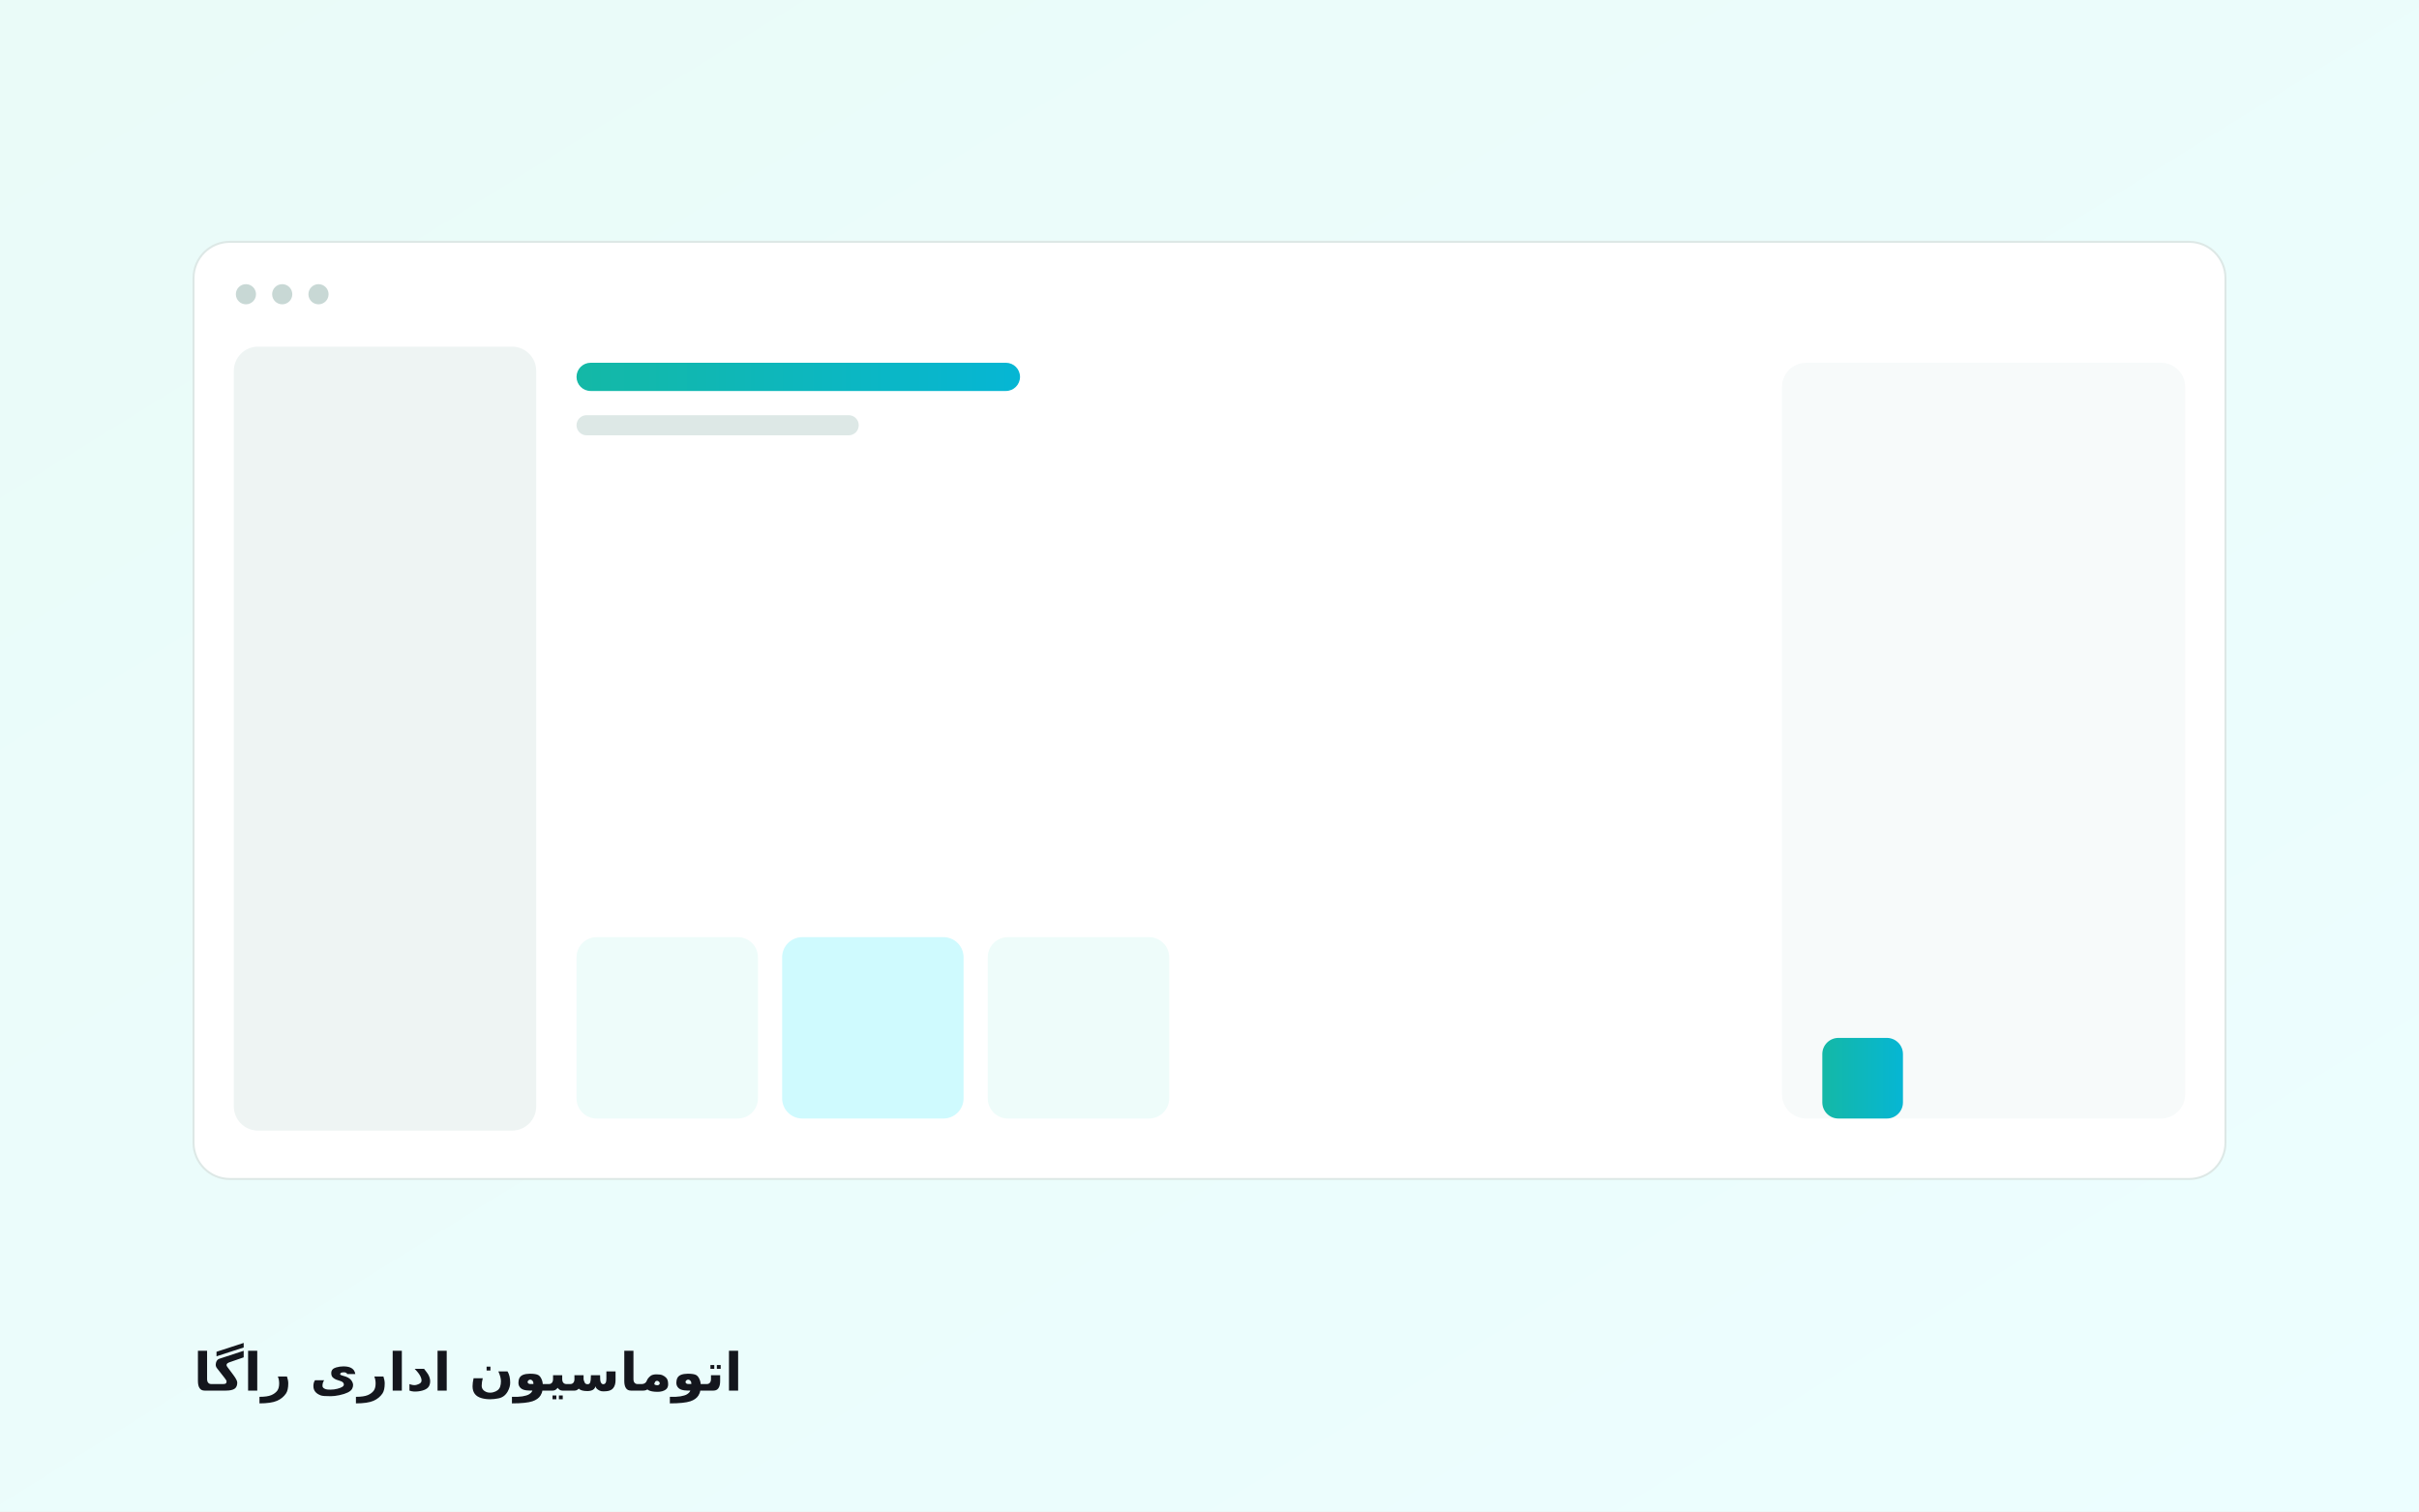
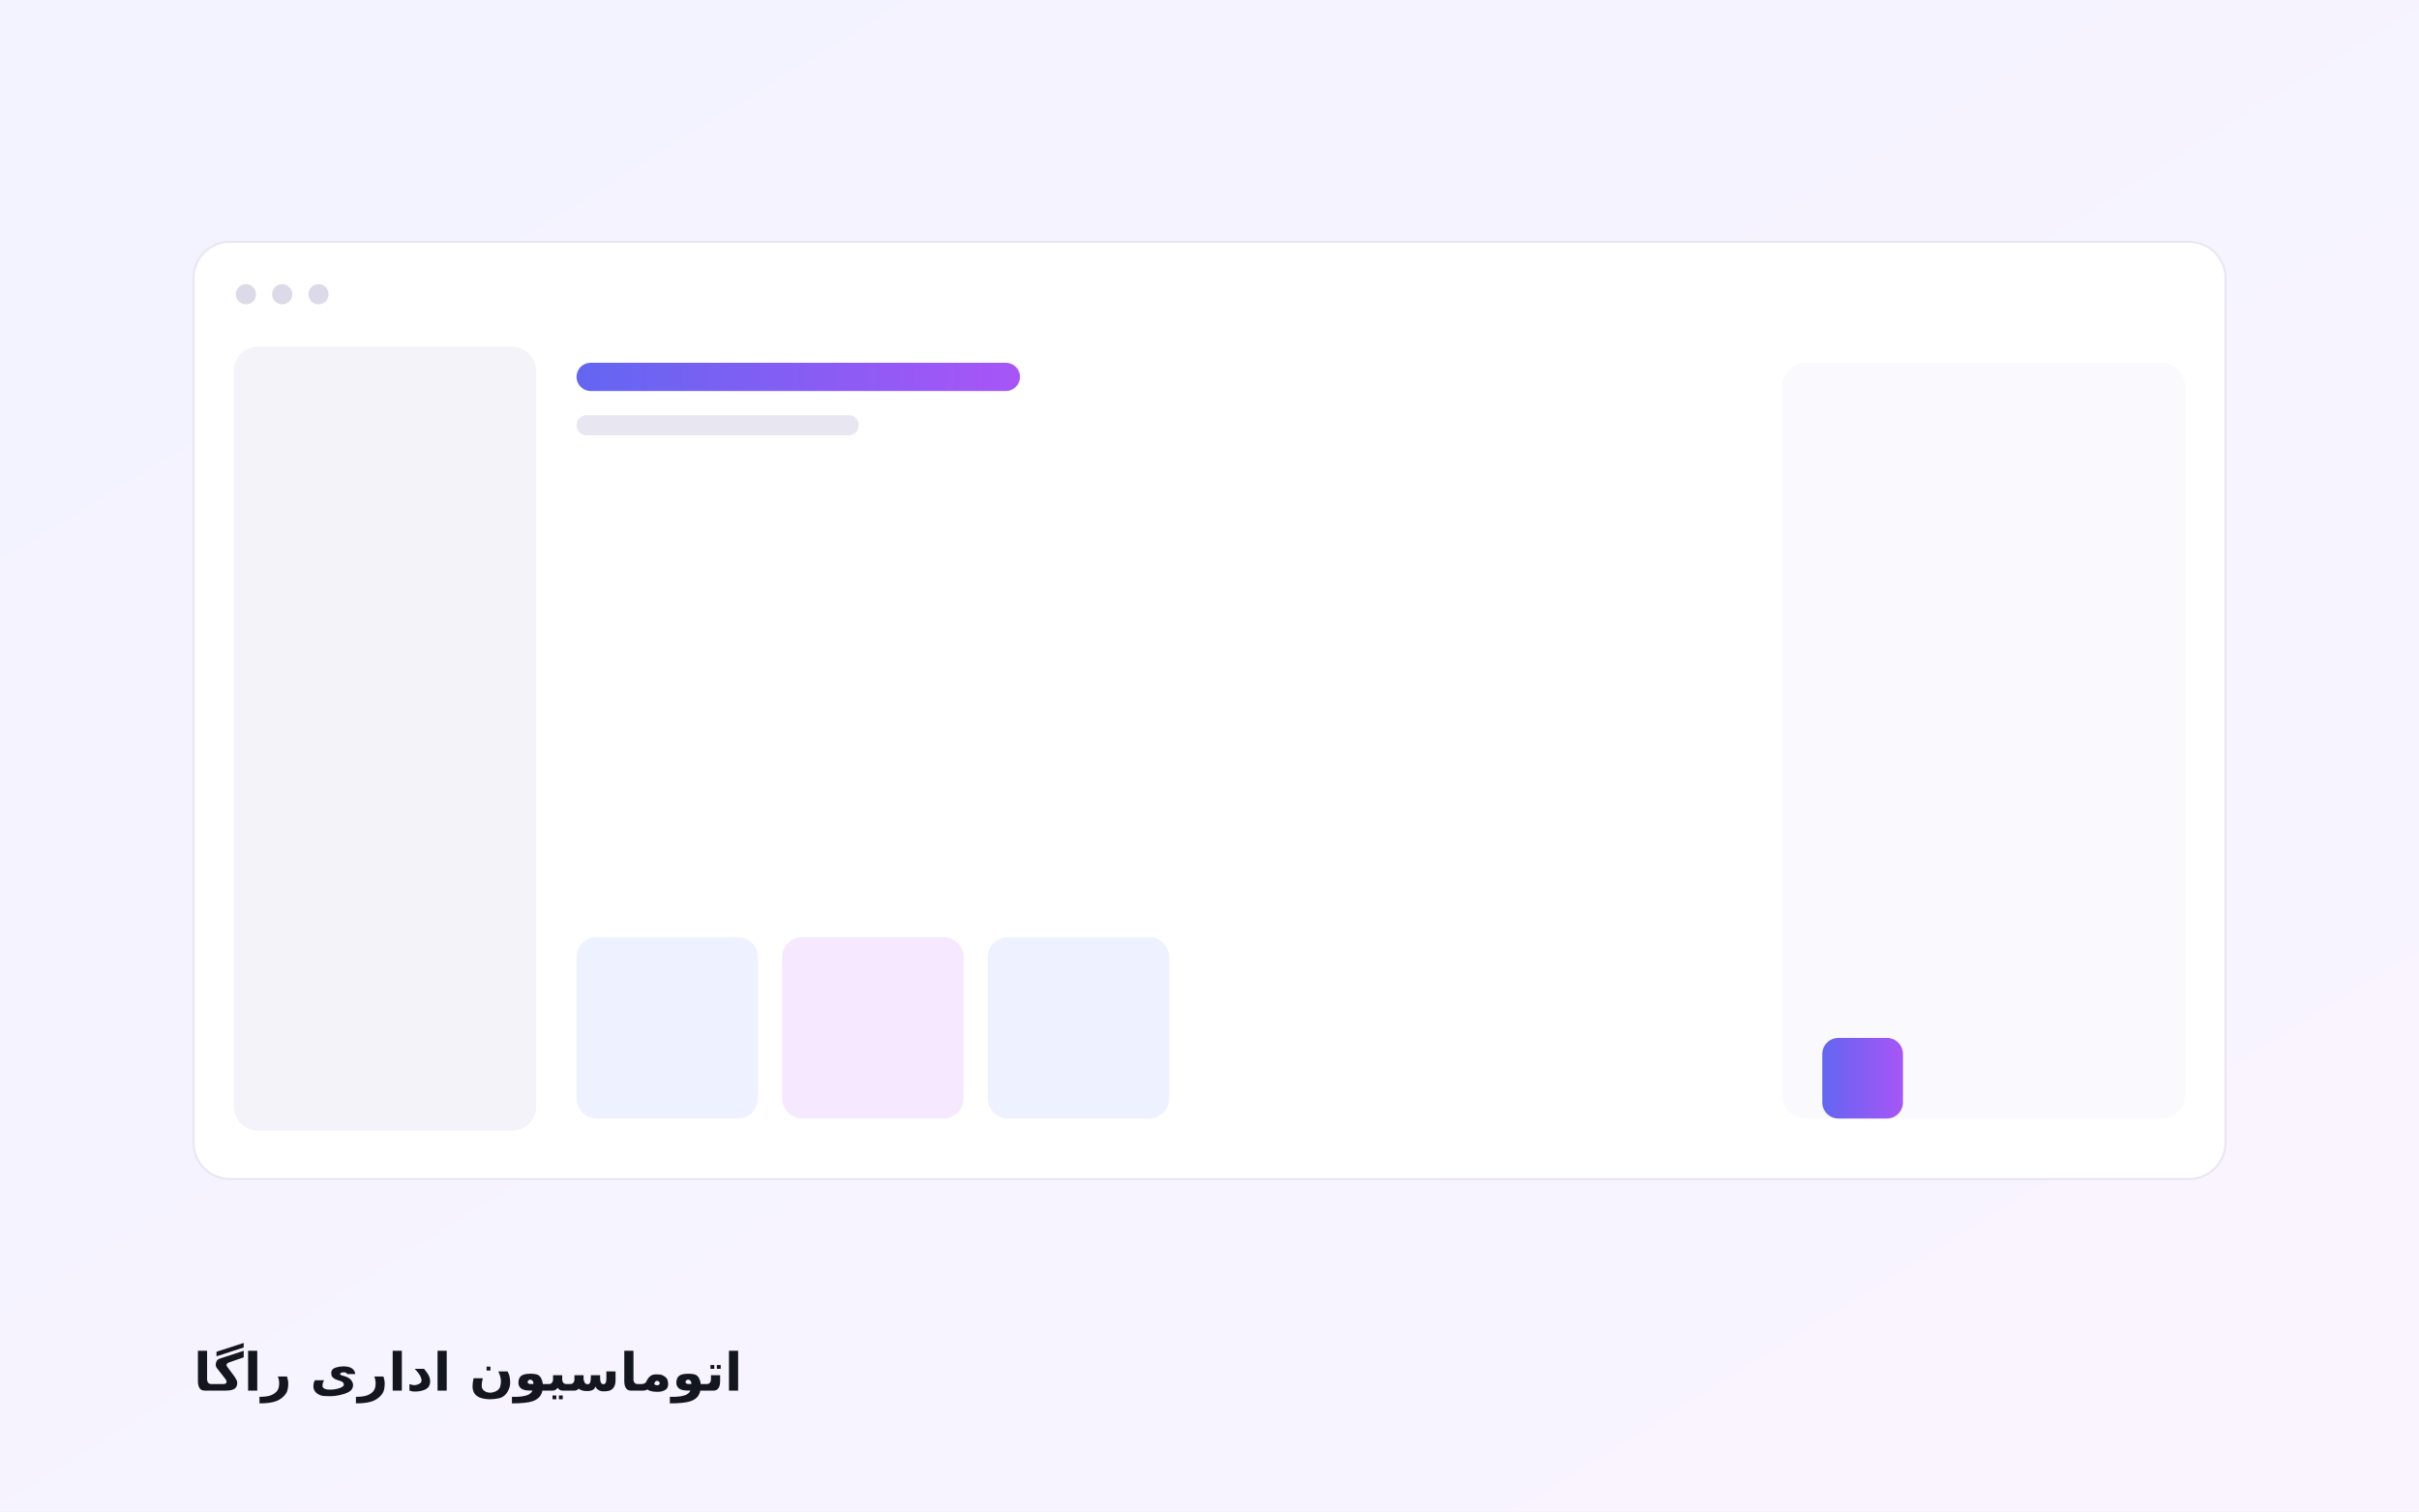
<svg xmlns="http://www.w3.org/2000/svg" width="1200" height="750" viewBox="0 0 1200 750" role="img" aria-label="اتوماسیون اداری راگا">
  <defs>
    <linearGradient id="bg4a1616" x1="0" y1="0" x2="1" y2="1">
-       <stop offset="0" stop-color="#eafbf8" />
-       <stop offset="1" stop-color="#ecfeff" />
+       <stop offset="0" stop-color="#f2f3ff" />
+       <stop offset="1" stop-color="#faf4ff" />
    </linearGradient>
    <linearGradient id="ac4a1616" x1="0" y1="0" x2="1" y2="0">
-       <stop offset="0" stop-color="#14b8a6" />
-       <stop offset="1" stop-color="#06b6d4" />
+       <stop offset="0" stop-color="#6366f1" />
+       <stop offset="1" stop-color="#a855f7" />
    </linearGradient>
  </defs>
  <rect width="1200" height="750" fill="url(#bg4a1616)" />
  <g transform="translate(96 120)">
-     <rect width="1008" height="465" rx="18" fill="#ffffff" stroke="#dde8e6" />
-     <circle cx="26" cy="26" r="5" fill="#c8d8d5" />
-     <circle cx="44" cy="26" r="5" fill="#c8d8d5" />
-     <circle cx="62" cy="26" r="5" fill="#c8d8d5" />
-     <rect x="20" y="52" width="150" height="389" rx="12" fill="#eef4f3" />
+     <rect width="1008" height="465" rx="18" fill="#ffffff" stroke="#e8e6f1" />
+     <circle cx="26" cy="26" r="5" fill="#dcd9e8" />
+     <circle cx="44" cy="26" r="5" fill="#dcd9e8" />
+     <circle cx="62" cy="26" r="5" fill="#dcd9e8" />
+     <rect x="20" y="52" width="150" height="389" rx="12" fill="#f4f3f9" />
    <rect x="190" y="60" width="220" height="14" rx="7" fill="url(#ac4a1616)" />
-     <rect x="190" y="86" width="140" height="10" rx="5" fill="#dde8e6" />
-     <rect x="190" y="345" width="90" height="90" rx="10" fill="#eefcfa" />
-     <rect x="292" y="345" width="90" height="90" rx="10" fill="#cffafe" />
-     <rect x="394" y="345" width="90" height="90" rx="10" fill="#eefcfa" />
-     <rect x="788" y="60" width="200" height="375" rx="12" fill="#f7fafa" />
+     <rect x="190" y="86" width="140" height="10" rx="5" fill="#e8e6f1" />
+     <rect x="190" y="345" width="90" height="90" rx="10" fill="#eef1ff" />
+     <rect x="292" y="345" width="90" height="90" rx="10" fill="#f5e8ff" />
+     <rect x="394" y="345" width="90" height="90" rx="10" fill="#eef1ff" />
+     <rect x="788" y="60" width="200" height="375" rx="12" fill="#faf9fd" />
    <rect x="808" y="395" width="40" height="40" rx="8" fill="url(#ac4a1616)" />
  </g>
  <text x="8%" y="690" fill="#14161d" font-family="Vazirmatn, Tahoma, sans-serif" font-size="26" font-weight="700">اتوماسیون اداری راگا</text>
</svg>
